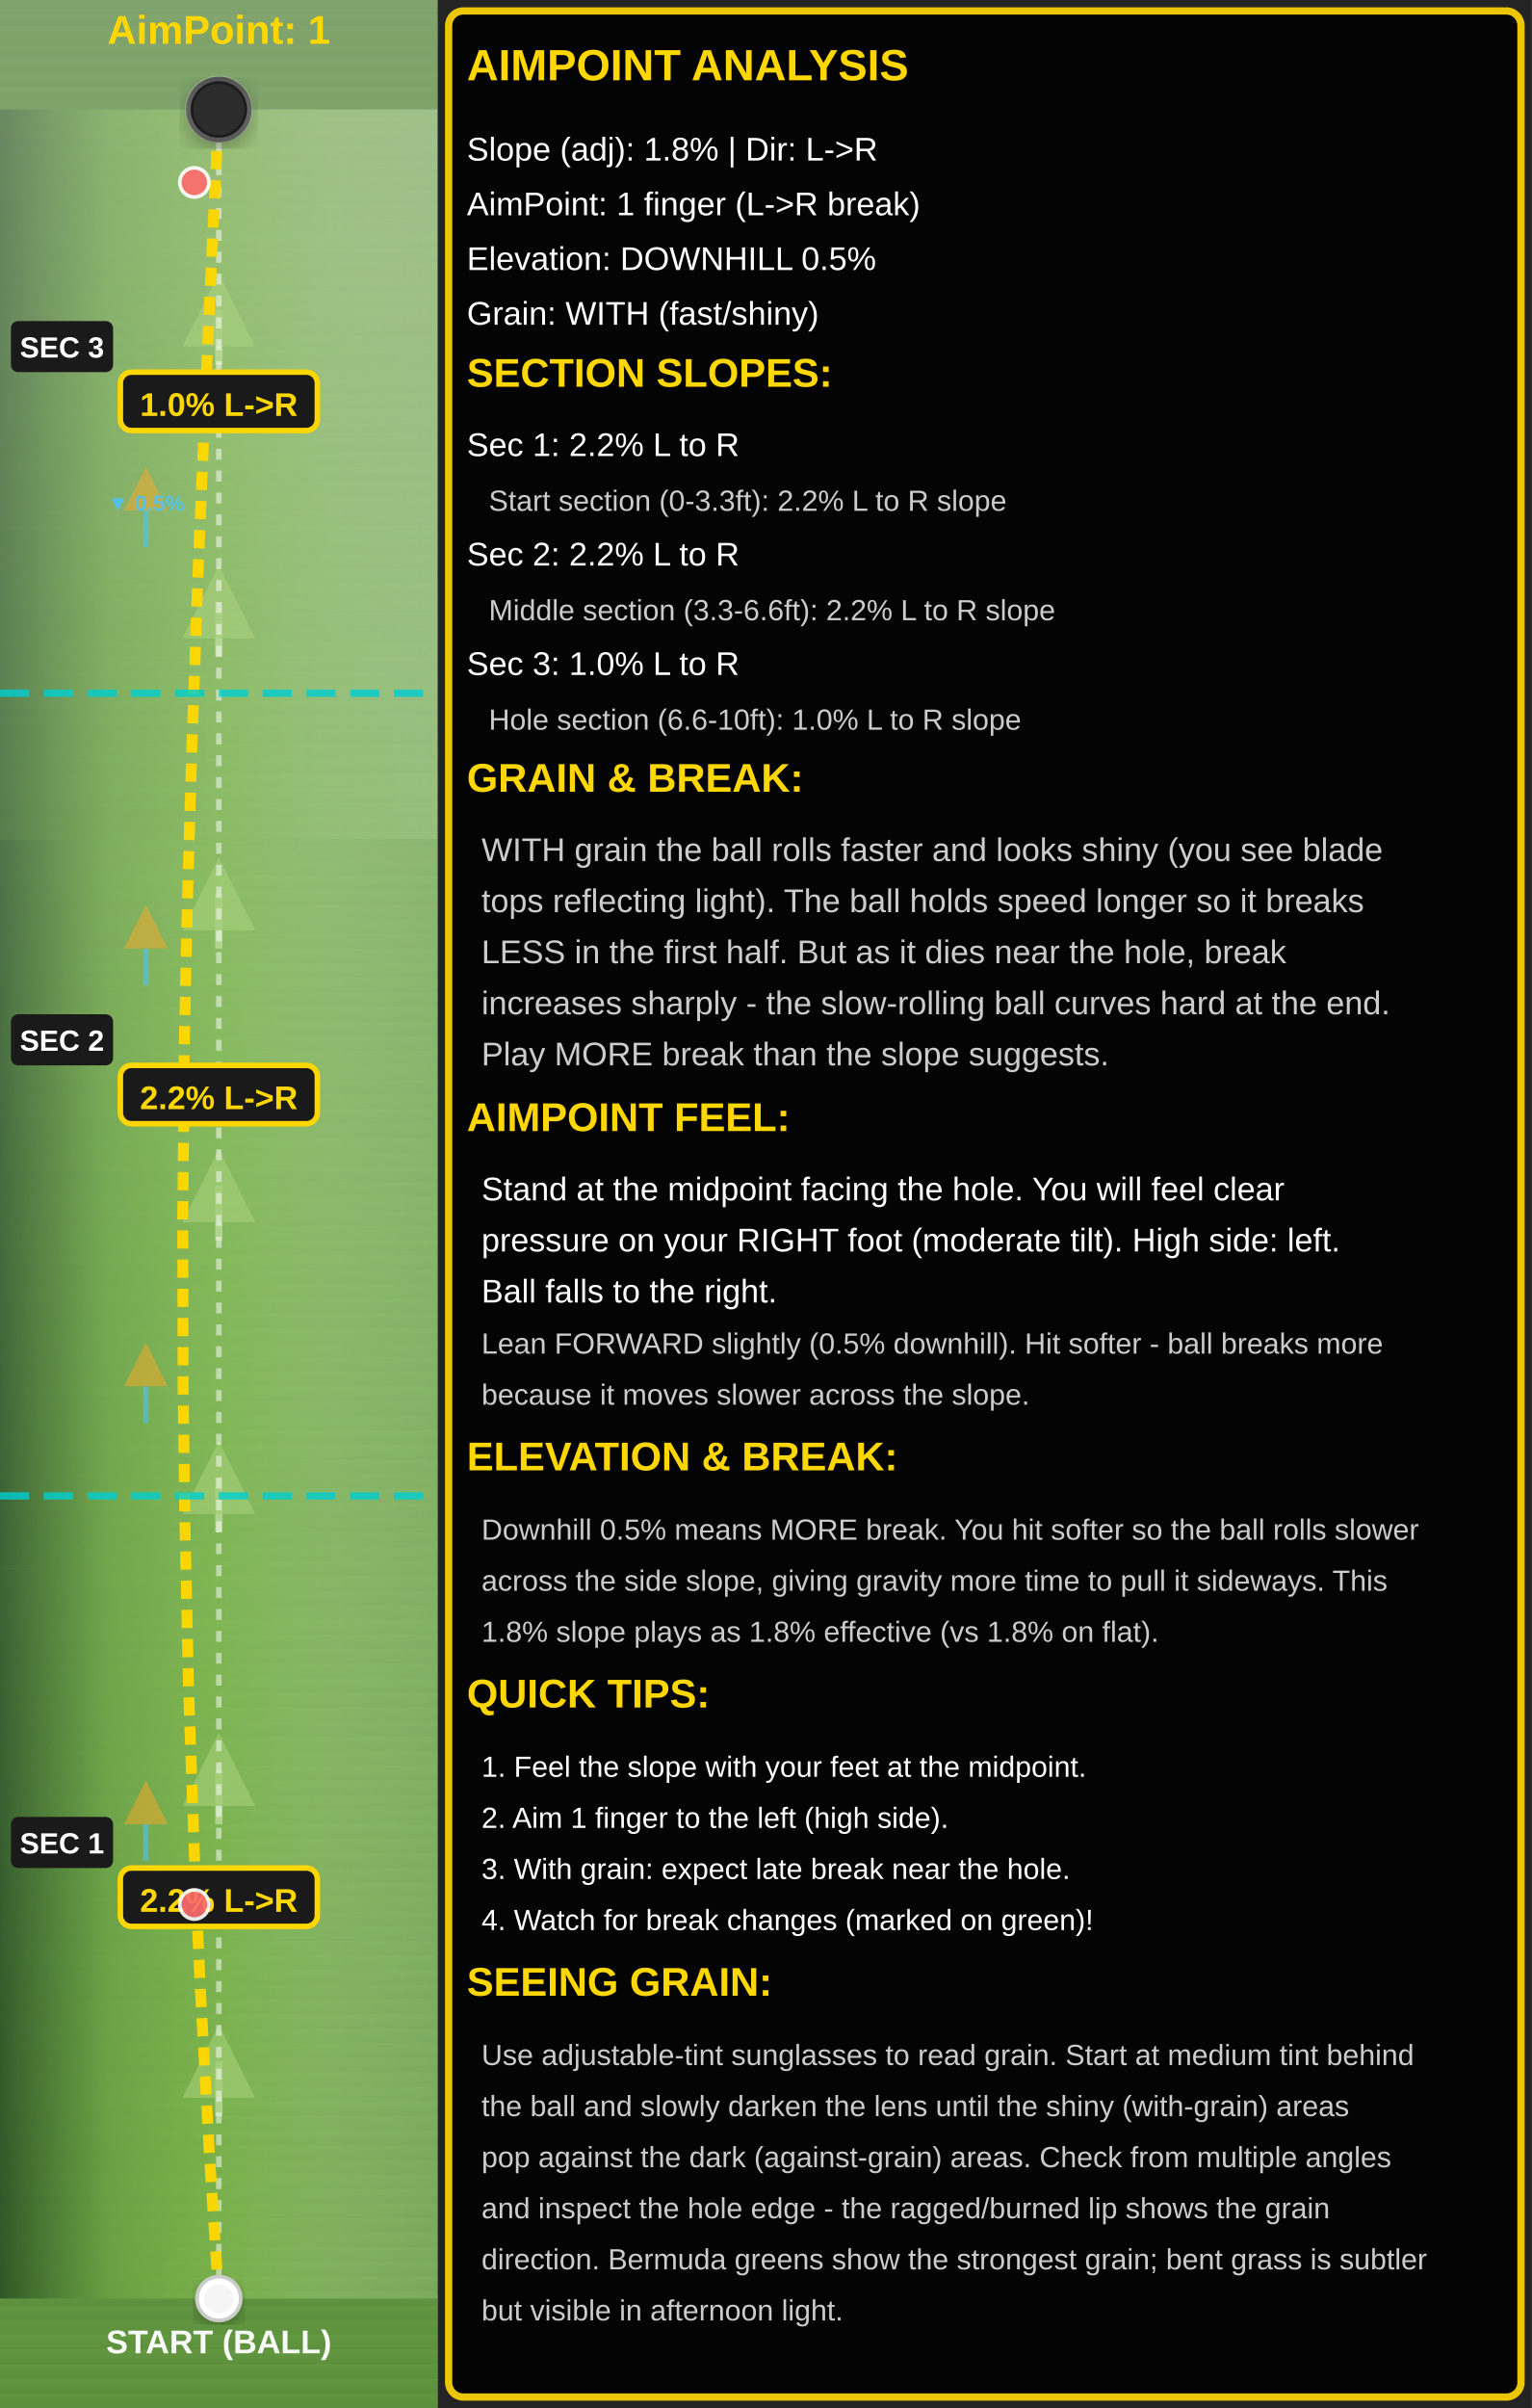
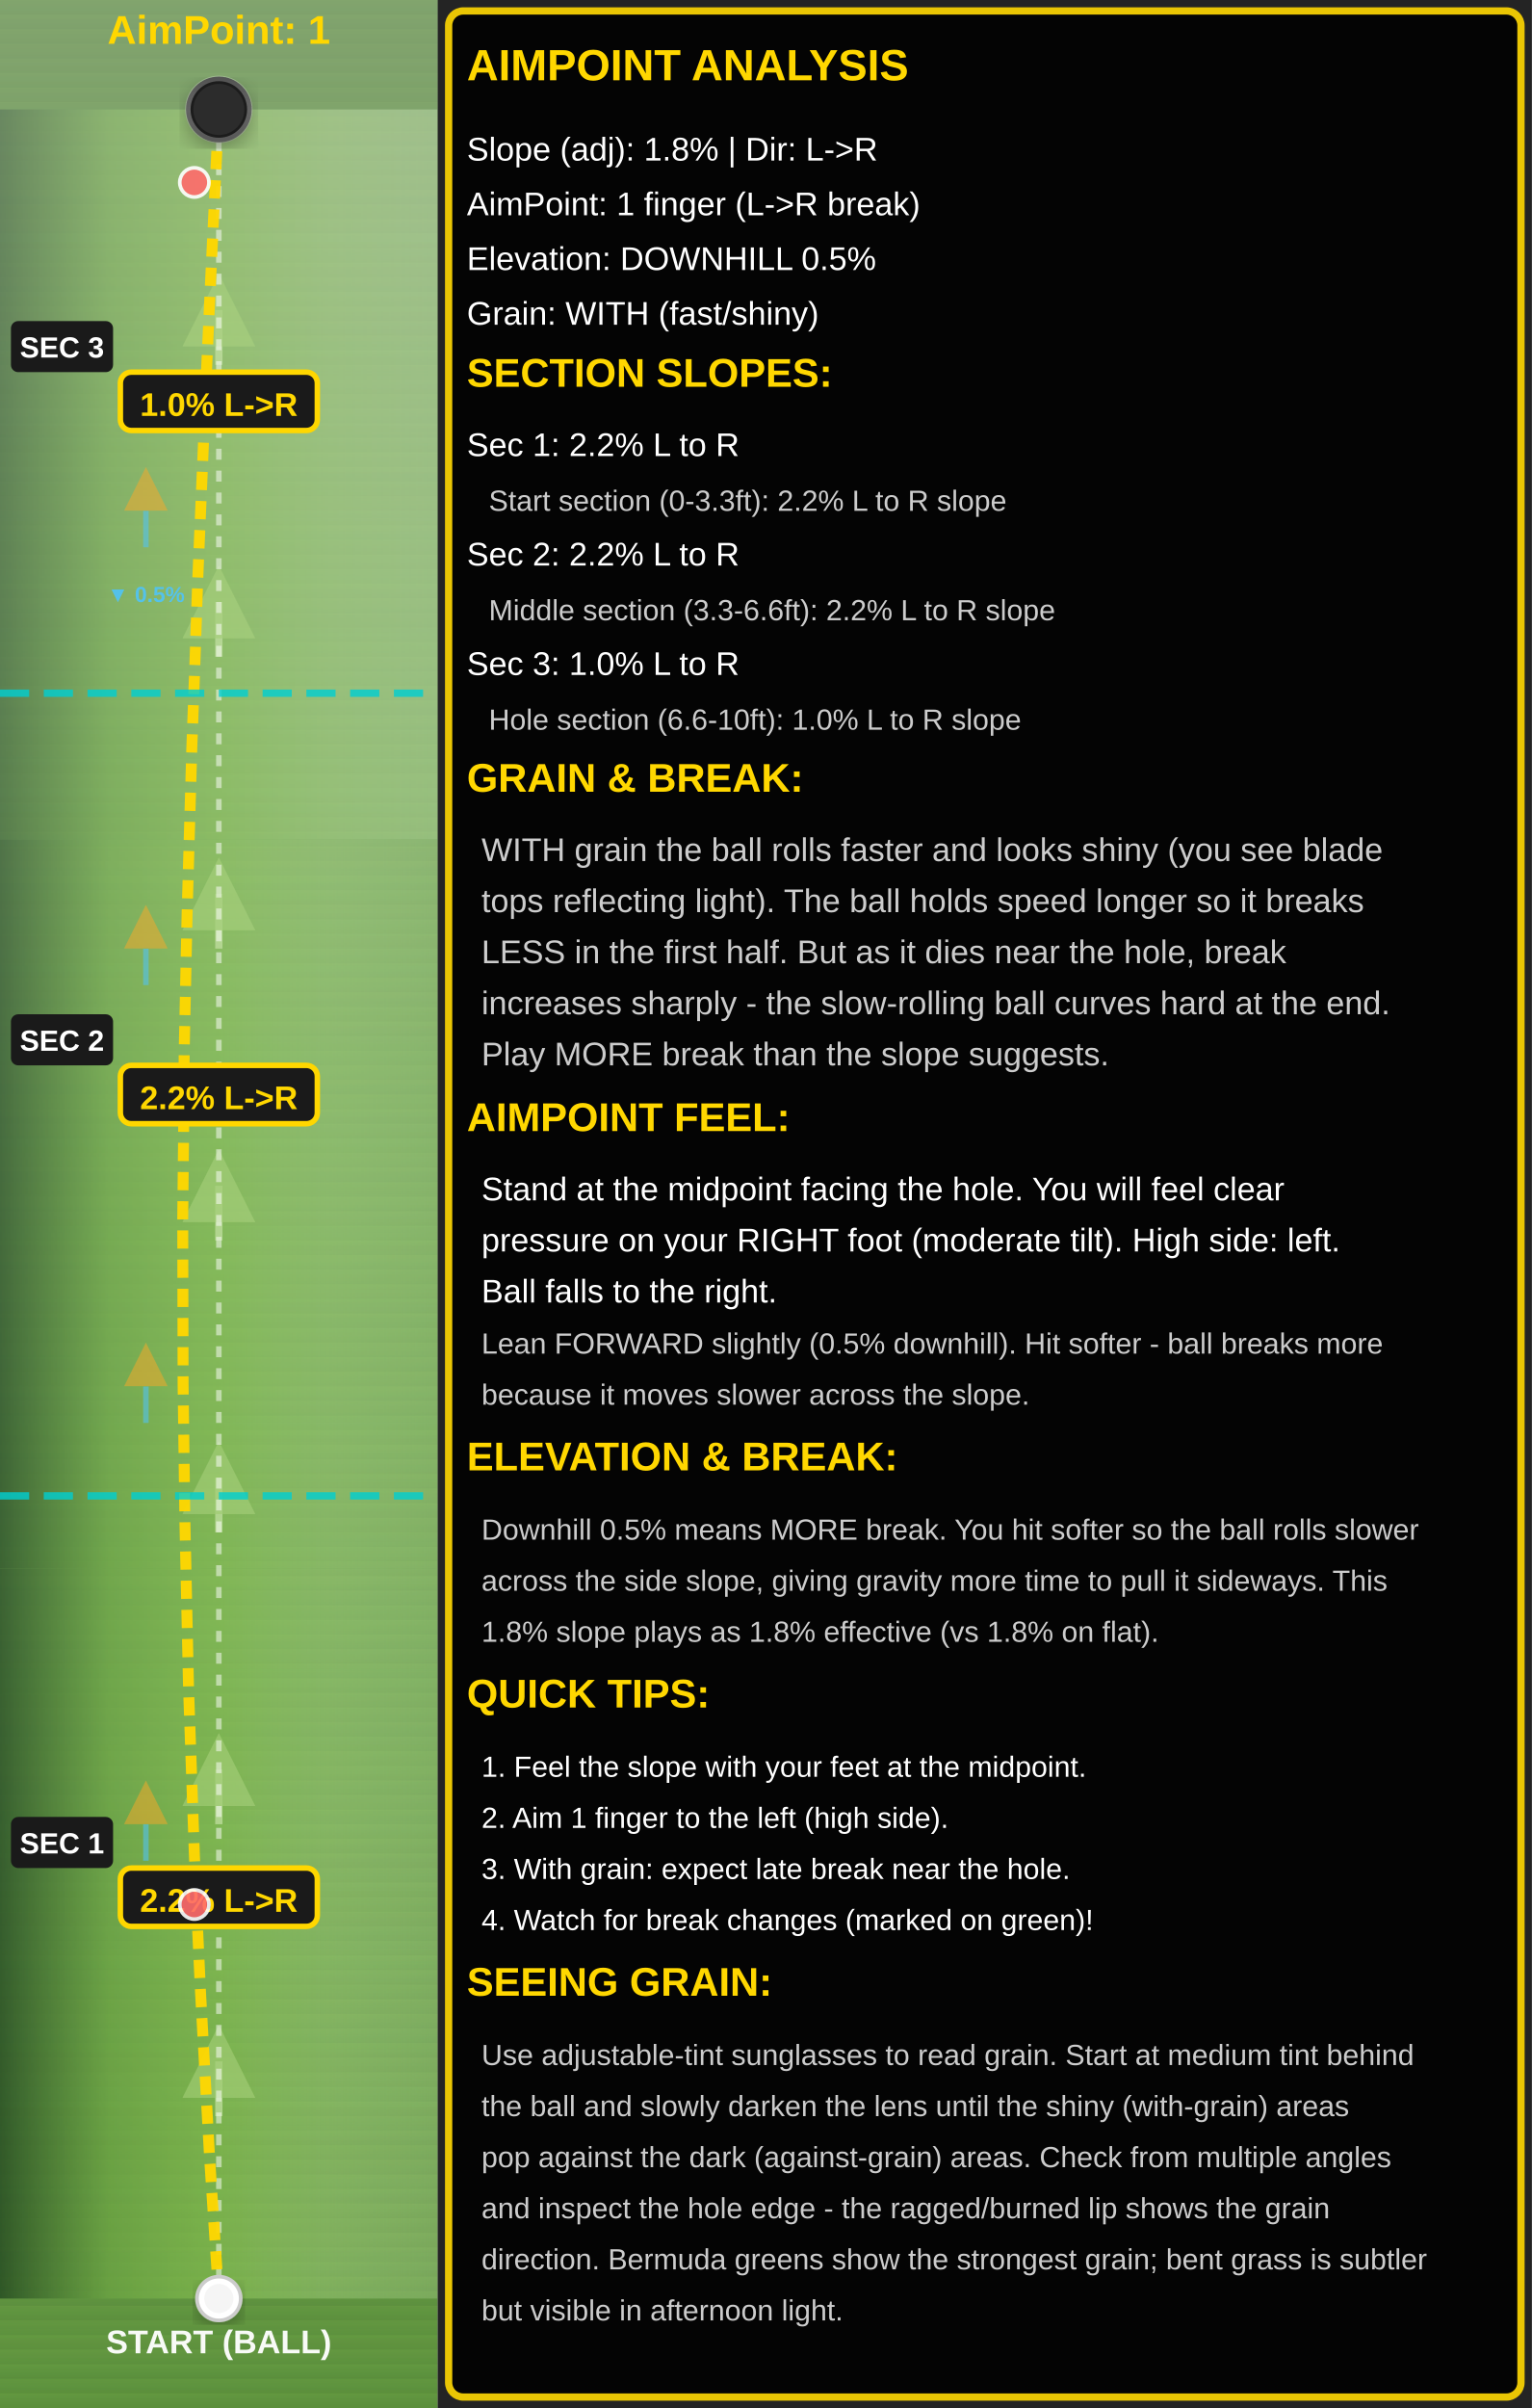
<svg xmlns="http://www.w3.org/2000/svg" width="420" height="660">
  <defs>
    <linearGradient id="baseGreen" x1="0%" y1="0%" x2="0%" y2="100%">
      <stop offset="0%" style="stop-color:#689F38;stop-opacity:1" />
      <stop offset="50%" style="stop-color:#558B2F;stop-opacity:1" />
      <stop offset="100%" style="stop-color:#4A7C27;stop-opacity:1" />
    </linearGradient>
    <linearGradient id="grainGradient" x1="0%" y1="0%" x2="0%" y2="100%">
      <stop offset="0%" style="stop-color:#E8F5E9;stop-opacity:0.6" />
      <stop offset="30%" style="stop-color:#C8E6C9;stop-opacity:0.5" />
      <stop offset="60%" style="stop-color:#A5D6A7;stop-opacity:0.35" />
      <stop offset="100%" style="stop-color:#81C784;stop-opacity:0.2" />
    </linearGradient>
    <linearGradient id="elevationGradient" x1="0%" y1="0%" x2="0%" y2="100%">
      <stop offset="0%" style="stop-color:#1B3D14;stop-opacity:0.58" />
      <stop offset="50%" style="stop-color:#689F38;stop-opacity:0.38" />
      <stop offset="100%" style="stop-color:#AED581;stop-opacity:0.17" />
    </linearGradient>
    <linearGradient id="breakGradientSec1" x1="0%" y1="0%" x2="100%" y2="0%">
      <stop offset="0%" style="stop-color:#1B3D14;stop-opacity:0.888" />
      <stop offset="25%" style="stop-color:#689F38;stop-opacity:0.737" />
      <stop offset="50%" style="stop-color:#8BC34A;stop-opacity:0.586" />
      <stop offset="75%" style="stop-color:#AED581;stop-opacity:0.435" />
      <stop offset="100%" style="stop-color:#C5E1A5;stop-opacity:0.284" />
    </linearGradient>
    <linearGradient id="breakGradientSec2" x1="0%" y1="0%" x2="100%" y2="0%">
      <stop offset="0%" style="stop-color:#1B3D14;stop-opacity:0.888" />
      <stop offset="25%" style="stop-color:#689F38;stop-opacity:0.737" />
      <stop offset="50%" style="stop-color:#8BC34A;stop-opacity:0.586" />
      <stop offset="75%" style="stop-color:#AED581;stop-opacity:0.435" />
      <stop offset="100%" style="stop-color:#C5E1A5;stop-opacity:0.284" />
    </linearGradient>
    <linearGradient id="breakGradientSec3" x1="0%" y1="0%" x2="100%" y2="0%">
      <stop offset="0%" style="stop-color:#1B3D14;stop-opacity:0.72" />
      <stop offset="25%" style="stop-color:#689F38;stop-opacity:0.642" />
      <stop offset="50%" style="stop-color:#8BC34A;stop-opacity:0.565" />
      <stop offset="75%" style="stop-color:#AED581;stop-opacity:0.488" />
      <stop offset="100%" style="stop-color:#C5E1A5;stop-opacity:0.41" />
    </linearGradient>
    <linearGradient id="holeGrainGradient" x1="50%" y1="0%" x2="50%" y2="100%">
      <stop offset="0%" style="stop-color:#FFFFFF;stop-opacity:0.3" />
      <stop offset="50%" style="stop-color:#CCCCCC;stop-opacity:0.5" />
      <stop offset="100%" style="stop-color:#999999;stop-opacity:0.6" />
    </linearGradient>
    <filter id="shadow">
      <feDropShadow dx="0" dy="2" stdDeviation="3" flood-opacity="0.3" />
    </filter>
    <marker id="arrowhead-grain" markerWidth="10" markerHeight="10" refX="5" refY="5" orient="auto">
      <polygon points="0,0 10,5 0,10" fill="#AED581" opacity="0.7" />
    </marker>
    <marker id="arrowhead-elev-up" markerWidth="8" markerHeight="8" refX="4" refY="8" orient="0">
      <polygon points="4,0 8,8 0,8" fill="#FFA726" opacity="0.85" />
    </marker>
    <marker id="arrowhead-elev-down" markerWidth="8" markerHeight="8" refX="4" refY="0" orient="0">
      <polygon points="0,0 8,0 4,8" fill="#4FC3F7" opacity="0.85" />
    </marker>
    <pattern id="grassTexture" x="0" y="0" width="4" height="4" patternUnits="userSpaceOnUse">
      <rect width="4" height="4" fill="url(#baseGreen)" opacity="0.95" />
      <line x1="0" y1="2" x2="4" y2="2" stroke="#5A9B3F" stroke-width="0.5" opacity="0.3" />
    </pattern>
  </defs>
  <rect width="120" height="660" fill="url(#baseGreen)" />
  <rect width="120" height="660" fill="url(#grassTexture)" opacity="0.3" />
  <rect width="120" height="660" fill="url(#elevationGradient)" opacity="0.7" />
  <rect x="0" y="430.0" width="120" height="200.0" fill="url(#breakGradientSec1)" opacity="1.0" />
  <rect x="0" y="230.0" width="120" height="200.0" fill="url(#breakGradientSec2)" opacity="1.0" />
  <rect x="0" y="30" width="120" height="200.0" fill="url(#breakGradientSec3)" opacity="1.0" />
  <rect width="120" height="660" fill="url(#grainGradient)" opacity="0.6" />
  <line x1="60.0" y1="100" x2="60.0" y2="85" stroke="#C5E1A5" stroke-width="2" opacity="0.7" marker-end="url(#arrowhead-grain)" />
  <line x1="60.0" y1="180" x2="60.0" y2="165" stroke="#C5E1A5" stroke-width="2" opacity="0.7" marker-end="url(#arrowhead-grain)" />
  <line x1="60.0" y1="260" x2="60.0" y2="245" stroke="#C5E1A5" stroke-width="2" opacity="0.7" marker-end="url(#arrowhead-grain)" />
  <line x1="60.0" y1="340" x2="60.0" y2="325" stroke="#C5E1A5" stroke-width="2" opacity="0.7" marker-end="url(#arrowhead-grain)" />
  <line x1="60.0" y1="420" x2="60.0" y2="405" stroke="#C5E1A5" stroke-width="2" opacity="0.7" marker-end="url(#arrowhead-grain)" />
  <line x1="60.0" y1="500" x2="60.0" y2="485" stroke="#C5E1A5" stroke-width="2" opacity="0.7" marker-end="url(#arrowhead-grain)" />
  <line x1="60.0" y1="580" x2="60.0" y2="565" stroke="#C5E1A5" stroke-width="2" opacity="0.7" marker-end="url(#arrowhead-grain)" />
  <line x1="40.0" y1="150" x2="40.0" y2="140" stroke="#4FC3F7" stroke-width="1.5" opacity="0.57" marker-end="url(#arrowhead-elev-up)" />
  <line x1="40.0" y1="270" x2="40.0" y2="260" stroke="#4FC3F7" stroke-width="1.5" opacity="0.57" marker-end="url(#arrowhead-elev-up)" />
  <line x1="40.0" y1="390" x2="40.0" y2="380" stroke="#4FC3F7" stroke-width="1.5" opacity="0.57" marker-end="url(#arrowhead-elev-up)" />
  <line x1="40.0" y1="510" x2="40.0" y2="500" stroke="#4FC3F7" stroke-width="1.5" opacity="0.57" marker-end="url(#arrowhead-elev-up)" />
-   <text x="40.0" y="140" font-family="Arial, sans-serif" font-size="6" fill="#4FC3F7" text-anchor="middle" font-weight="bold" opacity="0.9">▼ 0.5%</text>
+   <text x="40.0" y="165" font-family="Arial, sans-serif" font-size="6" fill="#4FC3F7" text-anchor="middle" font-weight="bold" opacity="0.9">▼ 0.5%</text>
  <line x1="60.0" y1="630" x2="60.0" y2="30.0" stroke="#FFFFFF" stroke-width="1.5" stroke-dasharray="3,3" opacity="0.5" />
  <path d="M 60.0 630.0 C 59.2 617.5, 58.3 604.6, 57.5 592.0 C 56.7 577.0, 55.8 561.5, 55.0 546.5 C 54.4 533.9, 53.8 521.0, 53.3 508.5 C 52.8 493.4, 52.2 477.9, 51.7 462.9 C 51.4 447.9, 51.0 432.4, 50.7 417.3 C 50.5 404.8, 50.4 391.9, 50.2 379.4 C 50.2 364.3, 50.1 348.8, 50.1 333.8 C 50.3 318.8, 50.4 303.3, 50.5 288.2 C 50.8 275.7, 51.0 262.8, 51.3 250.3 C 51.7 235.2, 52.2 219.7, 52.6 204.7 C 53.2 189.6, 53.7 174.2, 54.2 159.1 C 54.7 146.6, 55.3 133.7, 55.8 121.1 C 56.4 106.1, 57.1 90.6, 57.8 75.6 C 58.5 60.5, 59.3 45.0, 60.0 30.0" stroke="#FFD700" stroke-width="3" fill="none" stroke-dasharray="5,3" opacity="0.95" />
  <line x1="0" y1="410.0" x2="120" y2="410.0" stroke="#00CED1" stroke-width="2" opacity="0.8" stroke-dasharray="8,4" />
  <line x1="0" y1="190.0" x2="120" y2="190.0" stroke="#00CED1" stroke-width="2" opacity="0.8" stroke-dasharray="8,4" />
  <rect x="3" y="498.0" width="28" height="14" fill="#1A1A1A" rx="2" />
  <text x="17" y="508.0" font-family="Arial, sans-serif" font-size="8" fill="#FFFFFF" text-anchor="middle" font-weight="bold">SEC 1</text>
  <rect x="33.0" y="512.0" width="54" height="16" fill="#1A1A1A" rx="3" stroke="#FFD700" stroke-width="1.5" />
  <text x="60.0" y="524.0" font-family="Arial, sans-serif" font-size="9" fill="#FFD700" text-anchor="middle" font-weight="bold">2.2% L-&gt;R</text>
  <rect x="3" y="278.0" width="28" height="14" fill="#1A1A1A" rx="2" />
  <text x="17" y="288.0" font-family="Arial, sans-serif" font-size="8" fill="#FFFFFF" text-anchor="middle" font-weight="bold">SEC 2</text>
  <rect x="33.0" y="292.0" width="54" height="16" fill="#1A1A1A" rx="3" stroke="#FFD700" stroke-width="1.5" />
  <text x="60.0" y="304.0" font-family="Arial, sans-serif" font-size="9" fill="#FFD700" text-anchor="middle" font-weight="bold">2.2% L-&gt;R</text>
  <rect x="3" y="88.0" width="28" height="14" fill="#1A1A1A" rx="2" />
  <text x="17" y="98.0" font-family="Arial, sans-serif" font-size="8" fill="#FFFFFF" text-anchor="middle" font-weight="bold">SEC 3</text>
  <rect x="33.0" y="102.0" width="54" height="16" fill="#1A1A1A" rx="3" stroke="#FFD700" stroke-width="1.5" />
  <text x="60.0" y="114.0" font-family="Arial, sans-serif" font-size="9" fill="#FFD700" text-anchor="middle" font-weight="bold">1.0% L-&gt;R</text>
  <circle cx="53.284" cy="522" r="4" fill="#FF6B6B" opacity="0.9" stroke="#FFFFFF" stroke-width="1" />
  <circle cx="53.284" cy="50" r="4" fill="#FF6B6B" opacity="0.9" stroke="#FFFFFF" stroke-width="1" />
  <text x="60.0" y="12" font-family="Arial, sans-serif" font-size="11" fill="#FFD700" text-anchor="middle" font-weight="bold">AimPoint: 1</text>
  <circle cx="60.0" cy="30.0" r="9" fill="#1A1A1A" filter="url(#shadow)" />
  <circle cx="60.0" cy="30.0" r="7" fill="#2C2C2C" />
  <circle cx="60.0" cy="30.0" r="8.5" fill="none" stroke="url(#holeGrainGradient)" stroke-width="1.5" opacity="0.8" />
  <circle cx="60.0" cy="630" r="6" fill="#FFFFFF" stroke="#CCCCCC" stroke-width="1" filter="url(#shadow)" />
  <circle cx="60.0" cy="630" r="4" fill="#F5F5F5" />
  <text x="60.0" y="645" font-family="Arial, sans-serif" font-size="9" fill="#FFFFFF" text-anchor="middle" font-weight="bold" opacity="0.95">START (BALL)</text>
  <rect x="120" y="0" width="300" height="660" fill="#1A1A1A" opacity="0.95" />
  <rect x="123" y="3" width="294" height="654" fill="#000000" opacity="0.9" rx="4" stroke="#FFD700" stroke-width="2" />
  <text x="128" y="22" font-family="Arial, sans-serif" font-size="12" fill="#FFD700" font-weight="bold">AIMPOINT ANALYSIS</text>
  <text x="128" y="44" font-family="Arial, sans-serif" font-size="9" fill="#FFFFFF">Slope (adj): 1.8%  |  Dir: L-&gt;R</text>
  <text x="128" y="59" font-family="Arial, sans-serif" font-size="9" fill="#FFFFFF">AimPoint: 1 finger (L-&gt;R break)</text>
  <text x="128" y="74" font-family="Arial, sans-serif" font-size="9" fill="#FFFFFF">Elevation: DOWNHILL 0.5%</text>
  <text x="128" y="89" font-family="Arial, sans-serif" font-size="9" fill="#FFFFFF">Grain: WITH (fast/shiny)</text>
  <text x="128" y="106" font-family="Arial, sans-serif" font-size="11" fill="#FFD700" font-weight="bold">SECTION SLOPES:</text>
  <text x="128" y="125" font-family="Arial, sans-serif" font-size="9" fill="#FFFFFF">Sec 1: 2.2% L to R</text>
  <text x="134" y="140" font-family="Arial, sans-serif" font-size="8" fill="#CCCCCC">Start section (0-3.3ft): 2.2% L to R slope</text>
  <text x="128" y="155" font-family="Arial, sans-serif" font-size="9" fill="#FFFFFF">Sec 2: 2.2% L to R</text>
  <text x="134" y="170" font-family="Arial, sans-serif" font-size="8" fill="#CCCCCC">Middle section (3.3-6.6ft): 2.2% L to R slope</text>
  <text x="128" y="185" font-family="Arial, sans-serif" font-size="9" fill="#FFFFFF">Sec 3: 1.0% L to R</text>
  <text x="134" y="200" font-family="Arial, sans-serif" font-size="8" fill="#CCCCCC">Hole section (6.6-10ft): 1.0% L to R slope</text>
  <text x="128" y="217" font-family="Arial, sans-serif" font-size="11" fill="#FFD700" font-weight="bold">GRAIN &amp; BREAK:</text>
  <text x="132" y="236" font-family="Arial, sans-serif" font-size="9" fill="#CCCCCC">WITH grain the ball rolls faster and looks shiny (you see blade</text>
  <text x="132" y="250" font-family="Arial, sans-serif" font-size="9" fill="#CCCCCC">tops reflecting light). The ball holds speed longer so it breaks</text>
  <text x="132" y="264" font-family="Arial, sans-serif" font-size="9" fill="#CCCCCC">LESS in the first half. But as it dies near the hole, break</text>
  <text x="132" y="278" font-family="Arial, sans-serif" font-size="9" fill="#CCCCCC">increases sharply - the slow-rolling ball curves hard at the end.</text>
  <text x="132" y="292" font-family="Arial, sans-serif" font-size="9" fill="#CCCCCC">Play MORE break than the slope suggests.</text>
  <text x="128" y="310" font-family="Arial, sans-serif" font-size="11" fill="#FFD700" font-weight="bold">AIMPOINT FEEL:</text>
  <text x="132" y="329" font-family="Arial, sans-serif" font-size="9" fill="#FFFFFF">Stand at the midpoint facing the hole. You will feel clear</text>
  <text x="132" y="343" font-family="Arial, sans-serif" font-size="9" fill="#FFFFFF">pressure on your RIGHT foot (moderate tilt). High side: left.</text>
  <text x="132" y="357" font-family="Arial, sans-serif" font-size="9" fill="#FFFFFF">Ball falls to the right.</text>
  <text x="132" y="371" font-family="Arial, sans-serif" font-size="8" fill="#CCCCCC">Lean FORWARD slightly (0.5% downhill). Hit softer - ball breaks more</text>
  <text x="132" y="385" font-family="Arial, sans-serif" font-size="8" fill="#CCCCCC">because it moves slower across the slope.</text>
  <text x="128" y="403" font-family="Arial, sans-serif" font-size="11" fill="#FFD700" font-weight="bold">ELEVATION &amp; BREAK:</text>
  <text x="132" y="422" font-family="Arial, sans-serif" font-size="8" fill="#CCCCCC">Downhill 0.5% means MORE break. You hit softer so the ball rolls slower</text>
  <text x="132" y="436" font-family="Arial, sans-serif" font-size="8" fill="#CCCCCC">across the side slope, giving gravity more time to pull it sideways. This</text>
  <text x="132" y="450" font-family="Arial, sans-serif" font-size="8" fill="#CCCCCC">1.8% slope plays as 1.8% effective (vs 1.8% on flat).</text>
  <text x="128" y="468" font-family="Arial, sans-serif" font-size="11" fill="#FFD700" font-weight="bold">QUICK TIPS:</text>
  <text x="132" y="487" font-family="Arial, sans-serif" font-size="8" fill="#FFFFFF">1. Feel the slope with your feet at the midpoint.</text>
  <text x="132" y="501" font-family="Arial, sans-serif" font-size="8" fill="#FFFFFF">2. Aim 1 finger to the left (high side).</text>
  <text x="132" y="515" font-family="Arial, sans-serif" font-size="8" fill="#FFFFFF">3. With grain: expect late break near the hole.</text>
  <text x="132" y="529" font-family="Arial, sans-serif" font-size="8" fill="#FFFFFF">4. Watch for break changes (marked on green)!</text>
  <text x="128" y="547" font-family="Arial, sans-serif" font-size="11" fill="#FFD700" font-weight="bold">SEEING GRAIN:</text>
  <text x="132" y="566" font-family="Arial, sans-serif" font-size="8" fill="#CCCCCC">Use adjustable-tint sunglasses to read grain. Start at medium tint behind</text>
  <text x="132" y="580" font-family="Arial, sans-serif" font-size="8" fill="#CCCCCC">the ball and slowly darken the lens until the shiny (with-grain) areas</text>
  <text x="132" y="594" font-family="Arial, sans-serif" font-size="8" fill="#CCCCCC">pop against the dark (against-grain) areas. Check from multiple angles</text>
  <text x="132" y="608" font-family="Arial, sans-serif" font-size="8" fill="#CCCCCC">and inspect the hole edge - the ragged/burned lip shows the grain</text>
  <text x="132" y="622" font-family="Arial, sans-serif" font-size="8" fill="#CCCCCC">direction. Bermuda greens show the strongest grain; bent grass is subtler</text>
  <text x="132" y="636" font-family="Arial, sans-serif" font-size="8" fill="#CCCCCC">but visible in afternoon light.</text>
</svg>
